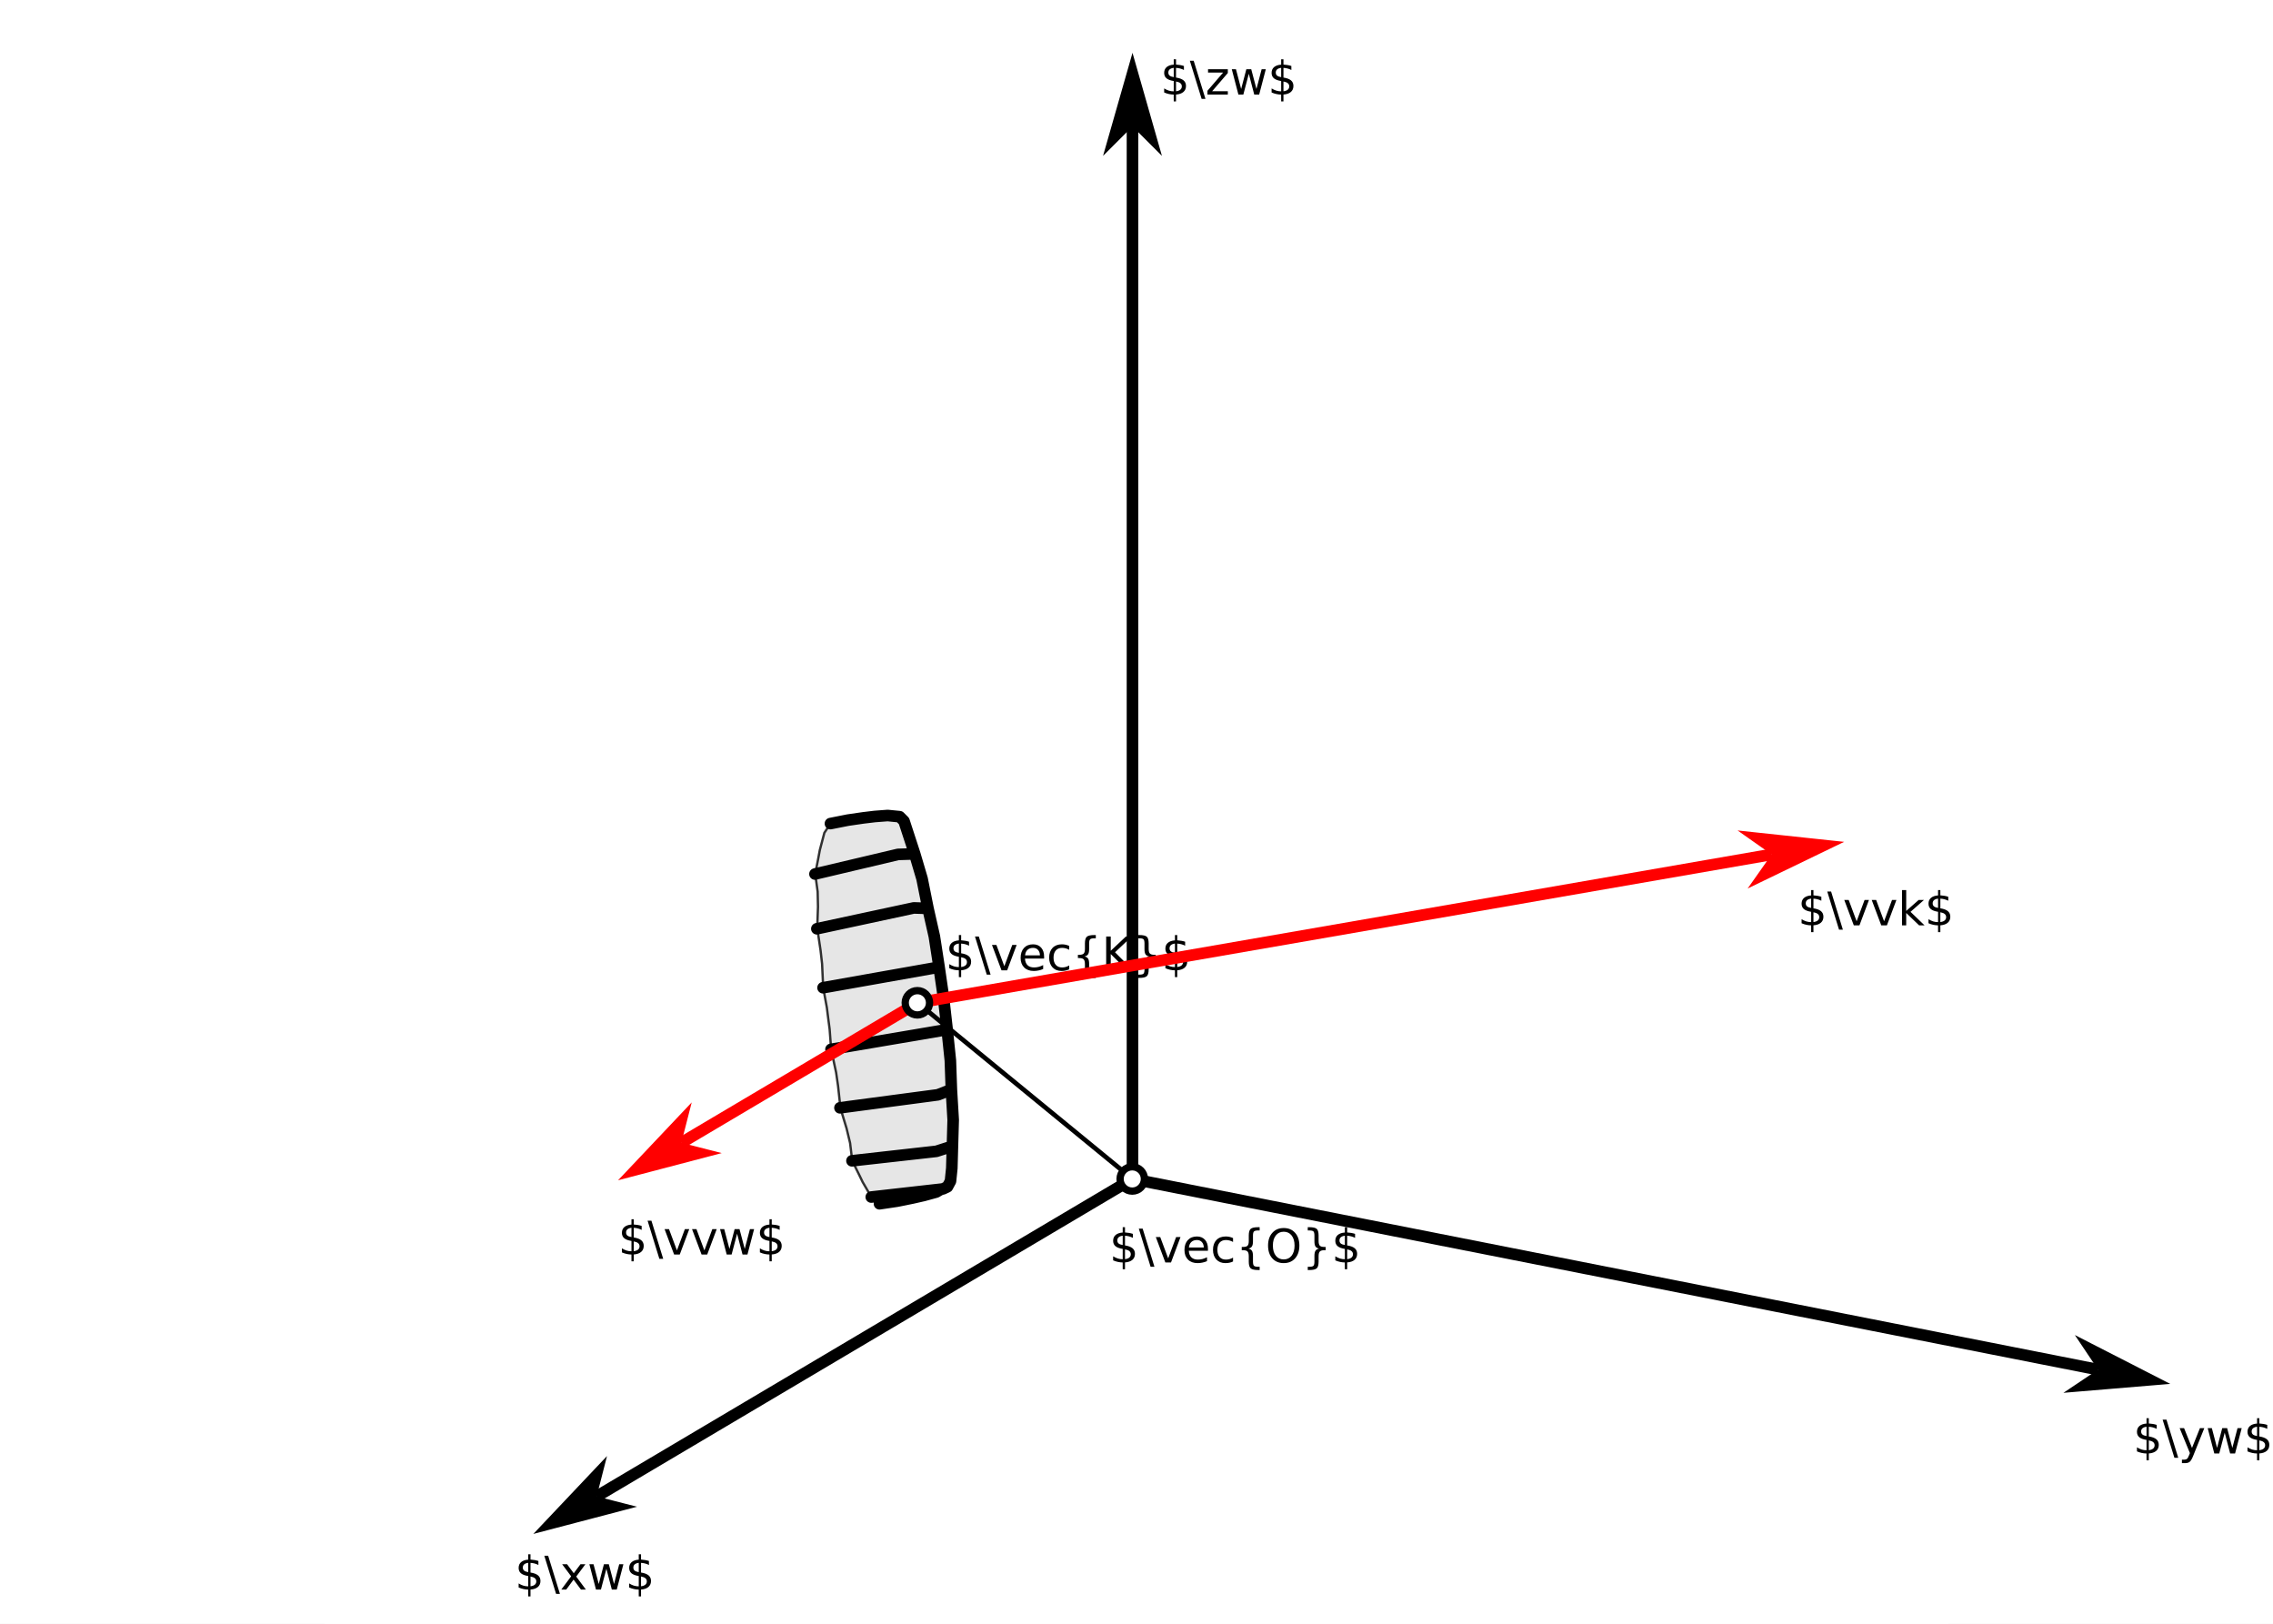
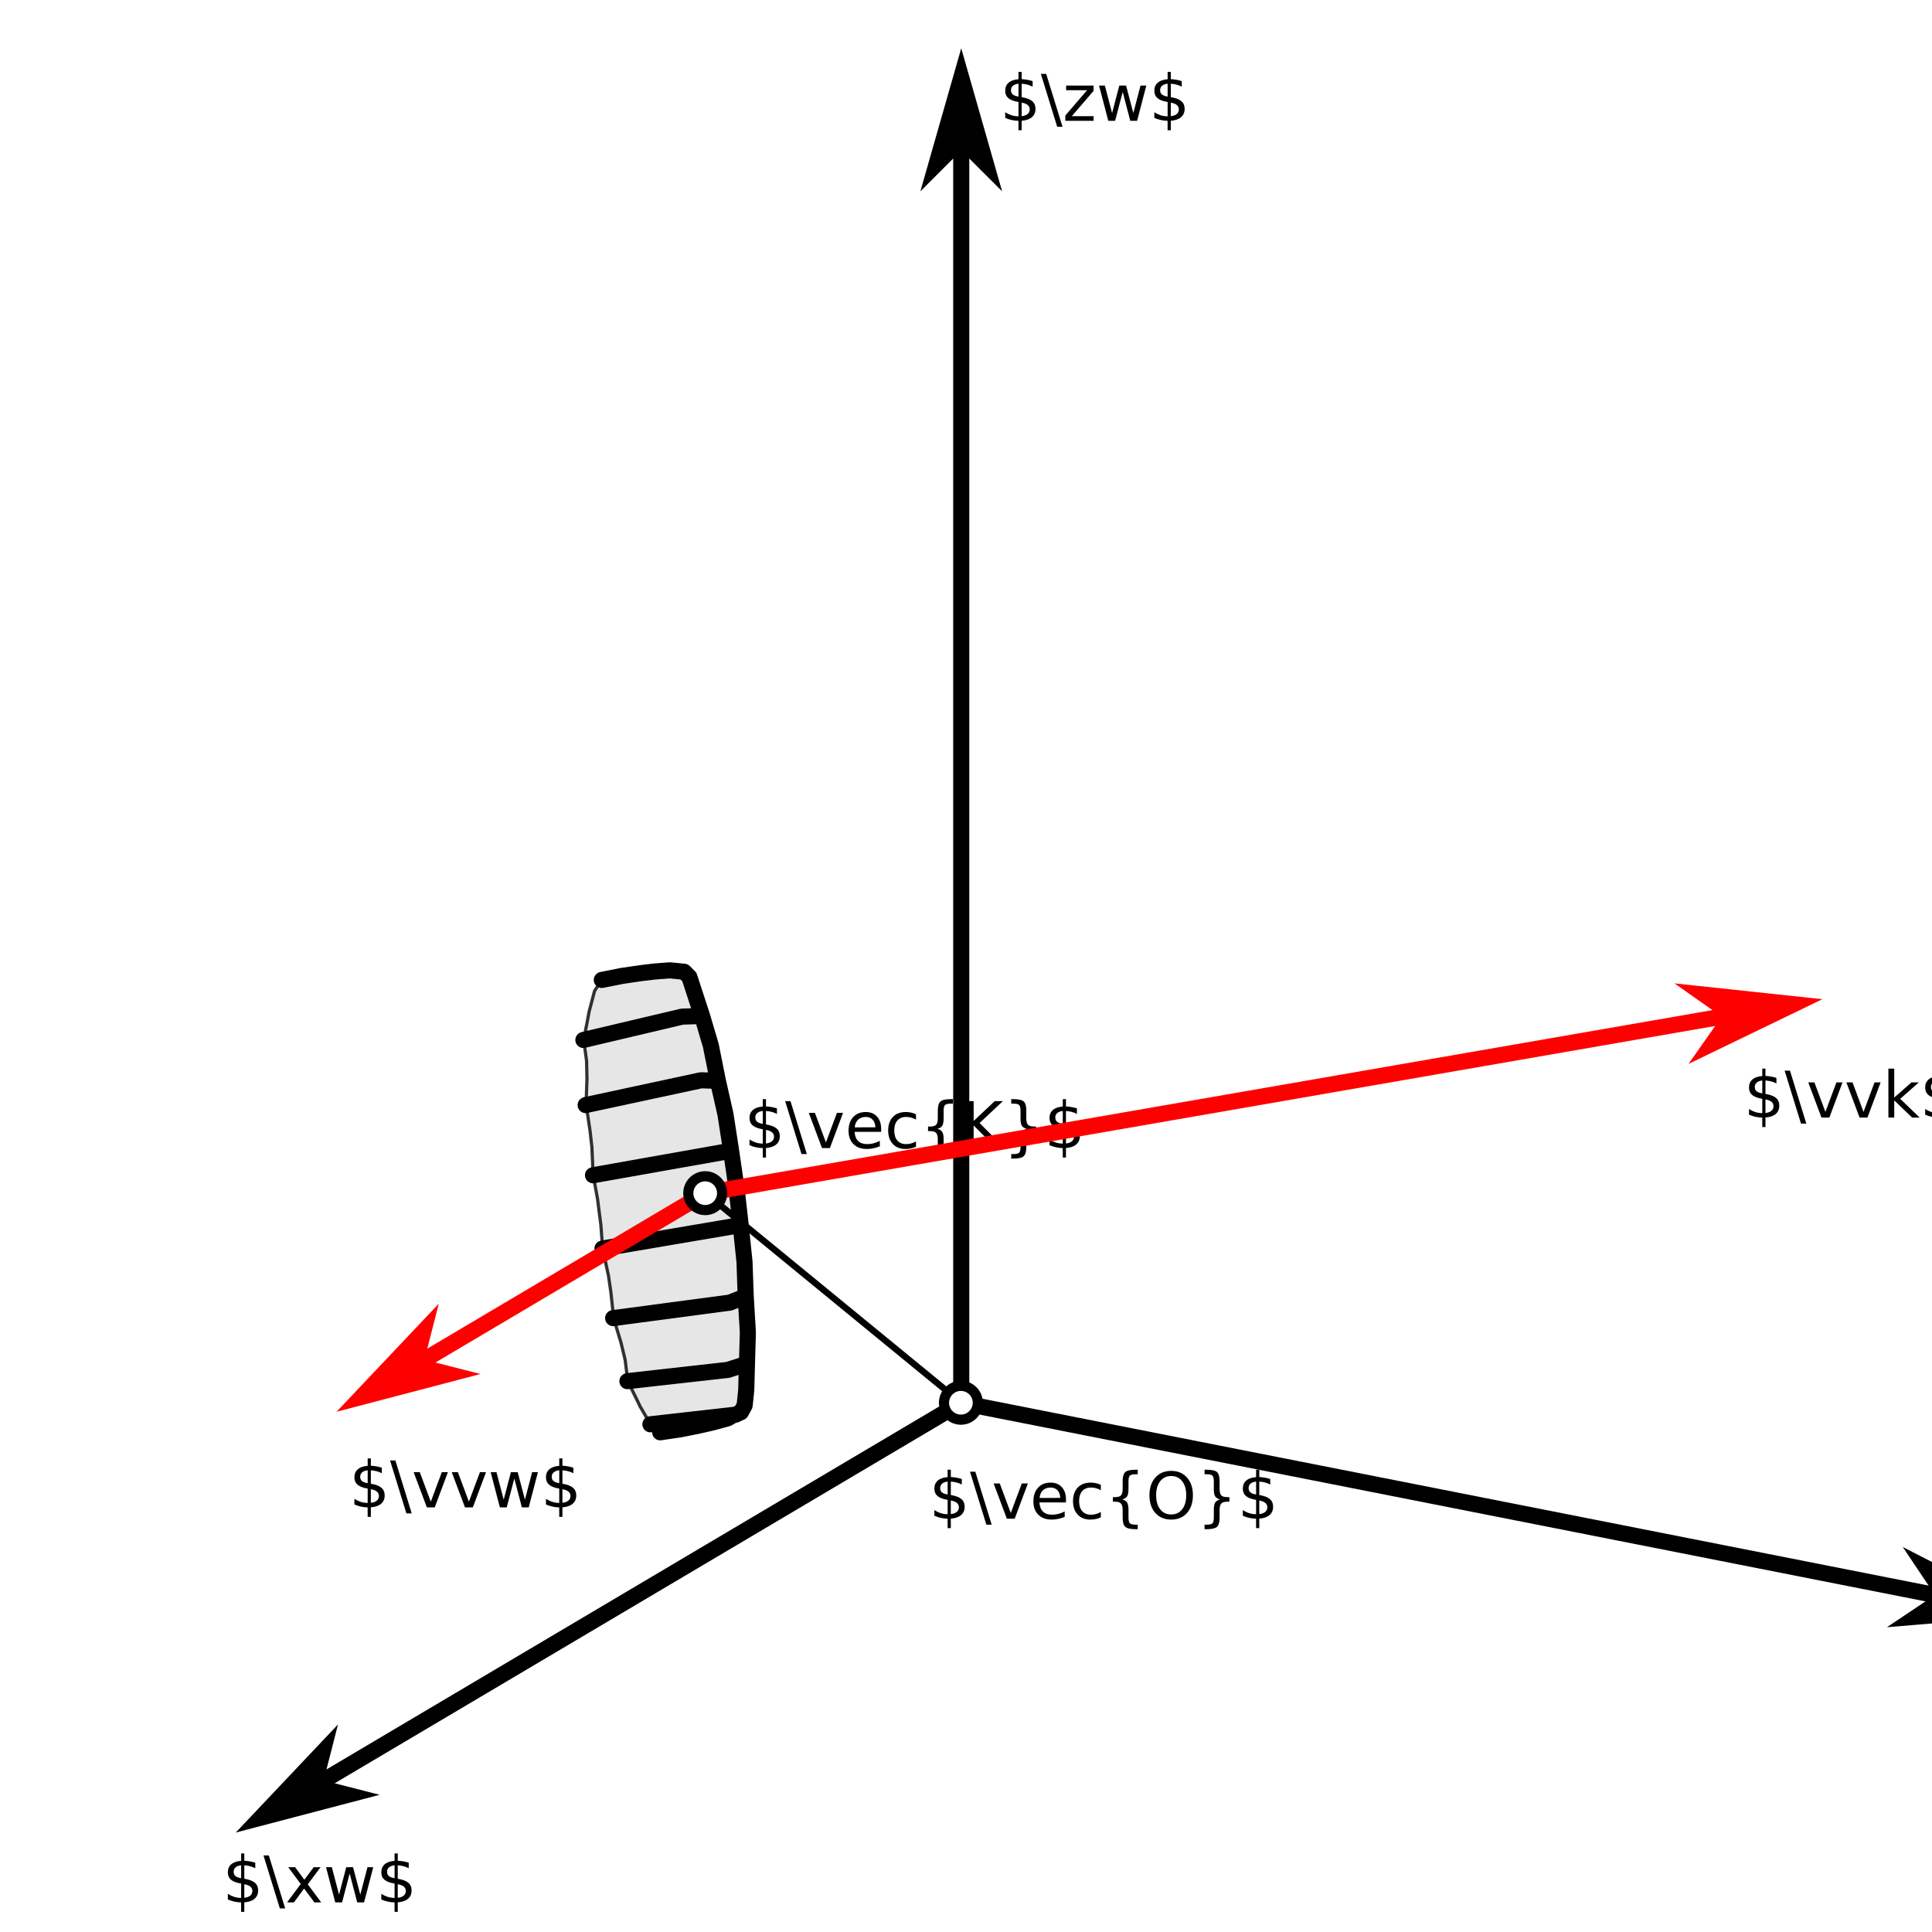
- <svg xmlns="http://www.w3.org/2000/svg" xmlns:xlink="http://www.w3.org/1999/xlink" width="980" height="700" viewBox="0 0 980 700" version="1.1">
+ <svg xmlns="http://www.w3.org/2000/svg" xmlns:xlink="http://www.w3.org/1999/xlink" width="600" height="600" viewBox="0 0 600 600" version="1.1">
  <defs>
    <marker id="Point1M-k:k:w" style="overflow:visible" refX="0" refY="0" orient="auto">
      <path style="stroke:#000000;fill:#ffffff;stroke-width:3;opacity:1" d="M -2.5,-1.0 C -2.5,1.76 -4.74,4.0 -7.5,4.0 C -10.26,4.0 -12.5,1.76 -12.5,-1.0 C -12.5,-3.76 -10.26,-6.0 -7.5,-6.0 C -4.74,-6.0 -2.5,-3.76 -2.5,-1.0 z" transform="scale(0.35) translate(7.4, 1)" />
    </marker>
    <marker id="Arrow1Mend-k:k" style="overflow:visible" refX="0" refY="0" orient="auto">
      <path style="stroke:#000000;fill:#000000;stroke-width:1pt;opacity:1;stroke-linejoin:miter" d="M 0.0,0.0 L 5.0,-5.0 L -12.5,0.0 L 5.0,5.0 L 0.0,0.0 z" transform="scale(0.4) rotate(180) translate(-0.9,0)" />
    </marker>
    <marker id="Arrow1Mend-r:r" style="overflow:visible" refX="0" refY="0" orient="auto">
      <path style="stroke:#ff0000;fill:#ff0000;stroke-width:1pt;opacity:1;stroke-linejoin:miter" d="M 0.0,0.0 L 5.0,-5.0 L -12.5,0.0 L 5.0,5.0 L 0.0,0.0 z" transform="scale(0.4) rotate(180) translate(-0.9,0)" />
    </marker>
  </defs>
  <defs>
    <style type="text/css">*{stroke-linejoin: round; stroke-linecap: butt}</style>
  </defs>
  <g id="figure_1">
    <g id="patch_1">
-       <path d="M 0 700  L 980 700  L 980 0  L 0 0  z " style="fill: #ffffff" />
+       <path d="M 0 600  L 600 600  L 600 0  L 0 0  z " style="fill: #ffffff" />
    </g>
    <g id="patch_2">
-       <path d="M 140 700  L 840 700  L 840 0  L 140 0  z " style="fill: #ffffff" />
+       <path d="M 0 600  L 600 600  L 600 0  L 0 0  z " style="fill: #ffffff" />
    </g>
    <g id="axes_1">
      <g id="line_1">
-         <path d="M 488.274 508.248  L 395.634 432.307  " clip-path="url(#pa26eb7c931)" style="fill: none; stroke: #000000; stroke-width: 2" />
+         <path d="M 298.521 435.641  L 219.115 370.549  " style="fill: none; stroke: #000000; stroke-width: 2" />
      </g>
      <g id="polygon_1">
        <defs>
-           <path id="me2952f3db7" d="M 358.046 -344.952  L 365.503 -346.431  L 372.209 -347.41  L 377.199 -348.01  L 382.718 -348.428  L 387.877 -347.916  L 389.766 -346.023  L 391.713 -340.917  L 394.437 -332.201  L 397.542 -321.189  L 400.228 -309.216  L 402.846 -296.282  L 404.973 -283.233  L 406.837 -269.639  L 408.487 -256.007  L 409.748 -242.808  L 410.51 -229.552  L 410.964 -217.191  L 410.776 -205.607  L 410.371 -196.348  L 409.799 -190.804  L 408.471 -188.352  L 403.667 -186.11  L 398.284 -184.634  L 393.362 -183.512  L 386.703 -182.17  L 379.199 -181.051  L 379.199 -181.051  L 375.686 -183.959  L 371.936 -190.4  L 370.368 -193.648  L 367.445 -199.546  L 366.511 -207.24  L 365 -213.522  L 362.373 -222.193  L 361.328 -231.817  L 360.486 -237.641  L 358.343 -247.626  L 357.688 -256.374  L 357.079 -260.996  L 356.495 -265.623  L 354.912 -274.21  L 354.44 -284.485  L 353.775 -290.34  L 352.344 -299.897  L 352.667 -309.08  L 352.526 -315.6  L 351.476 -323.274  L 352.782 -329.907  L 353.461 -333.545  L 355.421 -340.977  L 358.046 -344.952  L 382.718 -348.428  " style="stroke: #000000; stroke-opacity: 0.8" />
+           <path id="mf127a2bc72" d="M 186.896 -295.673  L 193.288 -296.941  L 199.036 -297.78  L 203.313 -298.294  L 208.044 -298.652  L 212.466 -298.214  L 214.085 -296.591  L 215.754 -292.214  L 218.089 -284.744  L 220.751 -275.305  L 223.053 -265.042  L 225.297 -253.956  L 227.12 -242.771  L 228.717 -231.119  L 230.132 -219.435  L 231.212 -208.121  L 231.866 -196.759  L 232.255 -186.164  L 232.093 -176.235  L 231.747 -168.298  L 231.256 -163.546  L 230.118 -161.445  L 226 -159.523  L 221.386 -158.258  L 217.167 -157.296  L 211.459 -156.146  L 205.028 -155.186  L 205.028 -155.186  L 202.017 -157.679  L 198.802 -163.2  L 197.458 -165.984  L 194.953 -171.039  L 194.152 -177.634  L 192.857 -183.019  L 190.605 -190.451  L 189.709 -198.7  L 188.988 -203.692  L 187.151 -212.251  L 186.59 -219.749  L 186.068 -223.711  L 185.567 -227.677  L 184.21 -235.037  L 183.806 -243.844  L 183.235 -248.863  L 182.009 -257.055  L 182.286 -264.926  L 182.165 -270.515  L 181.266 -277.092  L 182.385 -282.777  L 182.967 -285.896  L 184.647 -292.266  L 186.896 -295.673  L 208.044 -298.652  " style="stroke: #000000; stroke-opacity: 0.8" />
        </defs>
-         <g clip-path="url(#pa26eb7c931)">
-           <use xlink:href="#me2952f3db7" x="0" y="700" style="fill-opacity: 0.1; stroke: #000000; stroke-opacity: 0.8" />
+         <g>
+           <use xlink:href="#mf127a2bc72" x="0" y="600" style="fill-opacity: 0.1; stroke: #000000; stroke-opacity: 0.8" />
        </g>
      </g>
      <g id="text_1">
-         <g clip-path="url(#pa26eb7c931)">
-           <text style="font: 20px 'DejaVu Sans', 'Bitstream Vera Sans', 'Computer Modern Sans Serif', 'Lucida Grande', 'Verdana', 'Geneva', 'Lucid', 'Arial', 'Helvetica', 'Avant Garde', sans-serif; text-anchor: start" x="478.274" y="544.248" transform="rotate(-0 478.274 544.2483)">$\vec{O}$</text>
+         <g>
+           <text style="font: 20px 'DejaVu Sans', 'Bitstream Vera Sans', 'Computer Modern Sans Serif', 'Lucida Grande', 'Verdana', 'Geneva', 'Lucid', 'Arial', 'Helvetica', 'Avant Garde', sans-serif; text-anchor: start" x="288.521" y="471.641" transform="rotate(-0 288.5206 471.6414)">$\vec{O}$</text>
        </g>
      </g>
      <g id="text_2">
-         <g clip-path="url(#pa26eb7c931)">
-           <text style="font: 20px 'DejaVu Sans', 'Bitstream Vera Sans', 'Computer Modern Sans Serif', 'Lucida Grande', 'Verdana', 'Geneva', 'Lucid', 'Arial', 'Helvetica', 'Avant Garde', sans-serif; text-anchor: start" x="407.634" y="418.307" transform="rotate(-0 407.6341 418.3071)">$\vec{K}$</text>
+         <g>
+           <text style="font: 20px 'DejaVu Sans', 'Bitstream Vera Sans', 'Computer Modern Sans Serif', 'Lucida Grande', 'Verdana', 'Geneva', 'Lucid', 'Arial', 'Helvetica', 'Avant Garde', sans-serif; text-anchor: start" x="231.115" y="356.549" transform="rotate(-0 231.1149 356.5489)">$\vec{K}$</text>
        </g>
      </g>
      <g id="text_3">
-         <g clip-path="url(#pa26eb7c931)">
-           <text style="font: 20px 'DejaVu Sans', 'Bitstream Vera Sans', 'Computer Modern Sans Serif', 'Lucida Grande', 'Verdana', 'Geneva', 'Lucid', 'Arial', 'Helvetica', 'Avant Garde', sans-serif; text-anchor: start" x="221.958" y="685.274" transform="rotate(-0 221.9579 685.2738)">$\xw$</text>
+         <g>
+           <text style="font: 20px 'DejaVu Sans', 'Bitstream Vera Sans', 'Computer Modern Sans Serif', 'Lucida Grande', 'Verdana', 'Geneva', 'Lucid', 'Arial', 'Helvetica', 'Avant Garde', sans-serif; text-anchor: start" x="69.107" y="590.806" transform="rotate(-0 69.10675 590.8061)">$\xw$</text>
        </g>
      </g>
      <g id="text_4">
-         <g clip-path="url(#pa26eb7c931)">
-           <text style="font: 20px 'DejaVu Sans', 'Bitstream Vera Sans', 'Computer Modern Sans Serif', 'Lucida Grande', 'Verdana', 'Geneva', 'Lucid', 'Arial', 'Helvetica', 'Avant Garde', sans-serif; text-anchor: start" x="919.691" y="626.598" transform="rotate(-0 919.6908 626.5976)">$\yw$</text>
+         <g>
+           <text style="font: 20px 'DejaVu Sans', 'Bitstream Vera Sans', 'Computer Modern Sans Serif', 'Lucida Grande', 'Verdana', 'Geneva', 'Lucid', 'Arial', 'Helvetica', 'Avant Garde', sans-serif; text-anchor: start" x="666.021" y="541.369" transform="rotate(-0 666.0207 541.3694)">$\yw$</text>
        </g>
      </g>
      <g id="text_5">
-         <g clip-path="url(#pa26eb7c931)">
-           <text style="font: 20px 'DejaVu Sans', 'Bitstream Vera Sans', 'Computer Modern Sans Serif', 'Lucida Grande', 'Verdana', 'Geneva', 'Lucid', 'Arial', 'Helvetica', 'Avant Garde', sans-serif; text-anchor: start" x="500.274" y="40.773" transform="rotate(-0 500.274 40.77267)">$\zw$</text>
+         <g>
+           <text style="font: 20px 'DejaVu Sans', 'Bitstream Vera Sans', 'Computer Modern Sans Serif', 'Lucida Grande', 'Verdana', 'Geneva', 'Lucid', 'Arial', 'Helvetica', 'Avant Garde', sans-serif; text-anchor: start" x="310.521" y="37.519" transform="rotate(-0 310.5206 37.51943)">$\zw$</text>
        </g>
      </g>
      <g id="text_6">
-         <g clip-path="url(#pa26eb7c931)">
-           <text style="font: 20px 'DejaVu Sans', 'Bitstream Vera Sans', 'Computer Modern Sans Serif', 'Lucida Grande', 'Verdana', 'Geneva', 'Lucid', 'Arial', 'Helvetica', 'Avant Garde', sans-serif; text-anchor: start" x="775.097" y="398.924" transform="rotate(-0 775.0968 398.9238)">$\vvk$</text>
+         <g>
+           <text style="font: 20px 'DejaVu Sans', 'Bitstream Vera Sans', 'Computer Modern Sans Serif', 'Lucida Grande', 'Verdana', 'Geneva', 'Lucid', 'Arial', 'Helvetica', 'Avant Garde', sans-serif; text-anchor: start" x="541.512" y="347.078" transform="rotate(-0 541.5116 347.0776)">$\vvk$</text>
        </g>
      </g>
      <g id="text_7">
-         <g clip-path="url(#pa26eb7c931)">
-           <text style="font: 20px 'DejaVu Sans', 'Bitstream Vera Sans', 'Computer Modern Sans Serif', 'Lucida Grande', 'Verdana', 'Geneva', 'Lucid', 'Arial', 'Helvetica', 'Avant Garde', sans-serif; text-anchor: start" x="266.476" y="540.82" transform="rotate(-0 266.476 540.8198)">$\vvw$</text>
+         <g>
+           <text style="font: 20px 'DejaVu Sans', 'Bitstream Vera Sans', 'Computer Modern Sans Serif', 'Lucida Grande', 'Verdana', 'Geneva', 'Lucid', 'Arial', 'Helvetica', 'Avant Garde', sans-serif; text-anchor: start" x="108.408" y="468.131" transform="rotate(-0 108.408 468.1313)">$\vvw$</text>
        </g>
      </g>
      <g id="polygon_2">
        <defs>
-           <path id="m6607be2ea5" d="M 365.503 -346.431  L 358.046 -344.952  L 365.503 -346.431  L 372.209 -347.41  L 377.199 -348.01  L 382.718 -348.428  L 385.758 -348.126  L 387.877 -347.916  L 389.766 -346.023  L 394.375 -331.891  L 387.193 -331.665  L 351.376 -323.205  L 387.193 -331.665  L 394.375 -331.891  L 397.542 -321.189  L 400.106 -308.389  L 393.988 -308.594  L 352.192 -299.607  L 393.988 -308.594  L 400.106 -308.389  L 402.847 -296.28  L 404.889 -283.068  L 354.863 -274.188  L 404.889 -283.068  L 406.837 -269.639  L 406.837 -269.639  L 408.365 -256.137  L 358.29 -247.63  L 408.365 -256.137  L 409.748 -242.81  L 410.184 -230.301  L 404.386 -228.026  L 362.154 -222.418  L 404.386 -228.026  L 410.184 -230.301  L 410.964 -217.191  L 410.638 -205.882  L 403.714 -203.658  L 367.331 -199.577  L 403.714 -203.658  L 410.638 -205.882  L 410.371 -196.348  L 409.799 -190.804  L 408.471 -188.352  L 406.497 -187.431  L 375.653 -183.952  L 405.771 -187.355  L 403.667 -186.11  L 398.284 -184.634  L 393.362 -183.512  L 386.703 -182.17  L 379.199 -181.051  L 386.703 -182.17  " style="stroke: #000000; stroke-width: 5" />
+           <path id="mf98bfb2441" d="M 193.288 -296.941  L 186.896 -295.673  L 193.288 -296.941  L 199.036 -297.78  L 203.313 -298.294  L 208.044 -298.652  L 210.649 -298.394  L 212.466 -298.214  L 214.085 -296.591  L 218.036 -284.478  L 211.88 -284.284  L 181.179 -277.033  L 211.88 -284.284  L 218.036 -284.478  L 220.751 -275.305  L 222.948 -264.333  L 217.704 -264.509  L 181.879 -256.806  L 217.704 -264.509  L 222.948 -264.333  L 225.297 -253.955  L 227.048 -242.629  L 184.168 -235.018  L 227.048 -242.629  L 228.717 -231.119  L 228.717 -231.119  L 230.027 -219.546  L 187.106 -212.254  L 230.027 -219.546  L 231.212 -208.122  L 231.587 -197.401  L 226.616 -195.451  L 190.418 -190.644  L 226.616 -195.451  L 231.587 -197.401  L 232.255 -186.164  L 231.975 -176.471  L 226.04 -174.564  L 194.856 -171.066  L 226.04 -174.564  L 231.975 -176.471  L 231.747 -168.298  L 231.256 -163.546  L 230.118 -161.445  L 228.426 -160.655  L 201.988 -157.673  L 227.804 -160.59  L 226 -159.523  L 221.386 -158.258  L 217.167 -157.296  L 211.459 -156.146  L 205.028 -155.186  L 211.459 -156.146  " style="stroke: #000000; stroke-width: 5" />
        </defs>
-         <g clip-path="url(#pa26eb7c931)">
-           <use xlink:href="#m6607be2ea5" x="0" y="700" style="fill-opacity: 0; stroke: #000000; stroke-width: 5" />
+         <g>
+           <use xlink:href="#mf98bfb2441" x="0" y="600" style="fill-opacity: 0; stroke: #000000; stroke-width: 5" />
        </g>
      </g>
      <g id="vector_1" marker-end="url(#Arrow1Mend-k:k)">
-         <path d="M 488.274 508.248  L 257.184 645.145  " clip-path="url(#pa26eb7c931)" style="fill: none; stroke: #000000; stroke-width: 5" />
+         <path d="M 298.521 435.641  L 100.443 552.982  " style="fill: none; stroke: #000000; stroke-width: 5" />
      </g>
      <g id="vector_2" marker-end="url(#Arrow1Mend-k:k)">
-         <path d="M 488.274 508.248  L 904.646 590.467  " clip-path="url(#pa26eb7c931)" style="fill: none; stroke: #000000; stroke-width: 5" />
+         <path d="M 298.521 435.641  L 601 495.371  " style="fill: none; stroke: #000000; stroke-width: 5" />
      </g>
      <g id="vector_3" marker-end="url(#Arrow1Mend-k:k)">
-         <path d="M 488.274 508.248  L 488.274 54.417  " clip-path="url(#pa26eb7c931)" style="fill: none; stroke: #000000; stroke-width: 5" />
+         <path d="M 298.521 435.641  L 298.521 46.643  " style="fill: none; stroke: #000000; stroke-width: 5" />
      </g>
      <g id="vector_4" marker-end="url(#Arrow1Mend-r:r)">
-         <path d="M 395.634 432.307  L 293.702 492.691  " clip-path="url(#pa26eb7c931)" style="fill: none; stroke: #ff0000; stroke-width: 5" />
+         <path d="M 219.115 370.549  L 131.744 422.307  " style="fill: none; stroke: #ff0000; stroke-width: 5" />
      </g>
      <g id="vector_5" marker-end="url(#Arrow1Mend-r:r)">
-         <path d="M 395.634 432.307  L 763.919 368.339  " clip-path="url(#pa26eb7c931)" style="fill: none; stroke: #ff0000; stroke-width: 5" />
+         <path d="M 219.115 370.549  L 534.788 315.719  " style="fill: none; stroke: #ff0000; stroke-width: 5" />
      </g>
      <g id="point_1" marker-start="url(#Point1M-k:k:w)">
-         <path d="M 488.274 508.248  L 488.274 508.248  " clip-path="url(#pa26eb7c931)" style="fill: none; stroke: #000000; stroke-width: 3" />
+         <path d="M 298.521 435.641  L 298.521 435.641  " style="fill: none; stroke: #000000; stroke-width: 3" />
      </g>
      <g id="point_2" marker-start="url(#Point1M-k:k:w)">
-         <path d="M 395.634 432.307  L 395.634 432.307  " clip-path="url(#pa26eb7c931)" style="fill: none; stroke: #000000; stroke-width: 3" />
+         <path d="M 219.115 370.549  L 219.115 370.549  " style="fill: none; stroke: #000000; stroke-width: 3" />
      </g>
    </g>
  </g>
  <defs>
-     <clipPath id="pa26eb7c931">
-       <rect x="0" y="0" width="980" height="700" />
-     </clipPath>
  </defs>
</svg>
